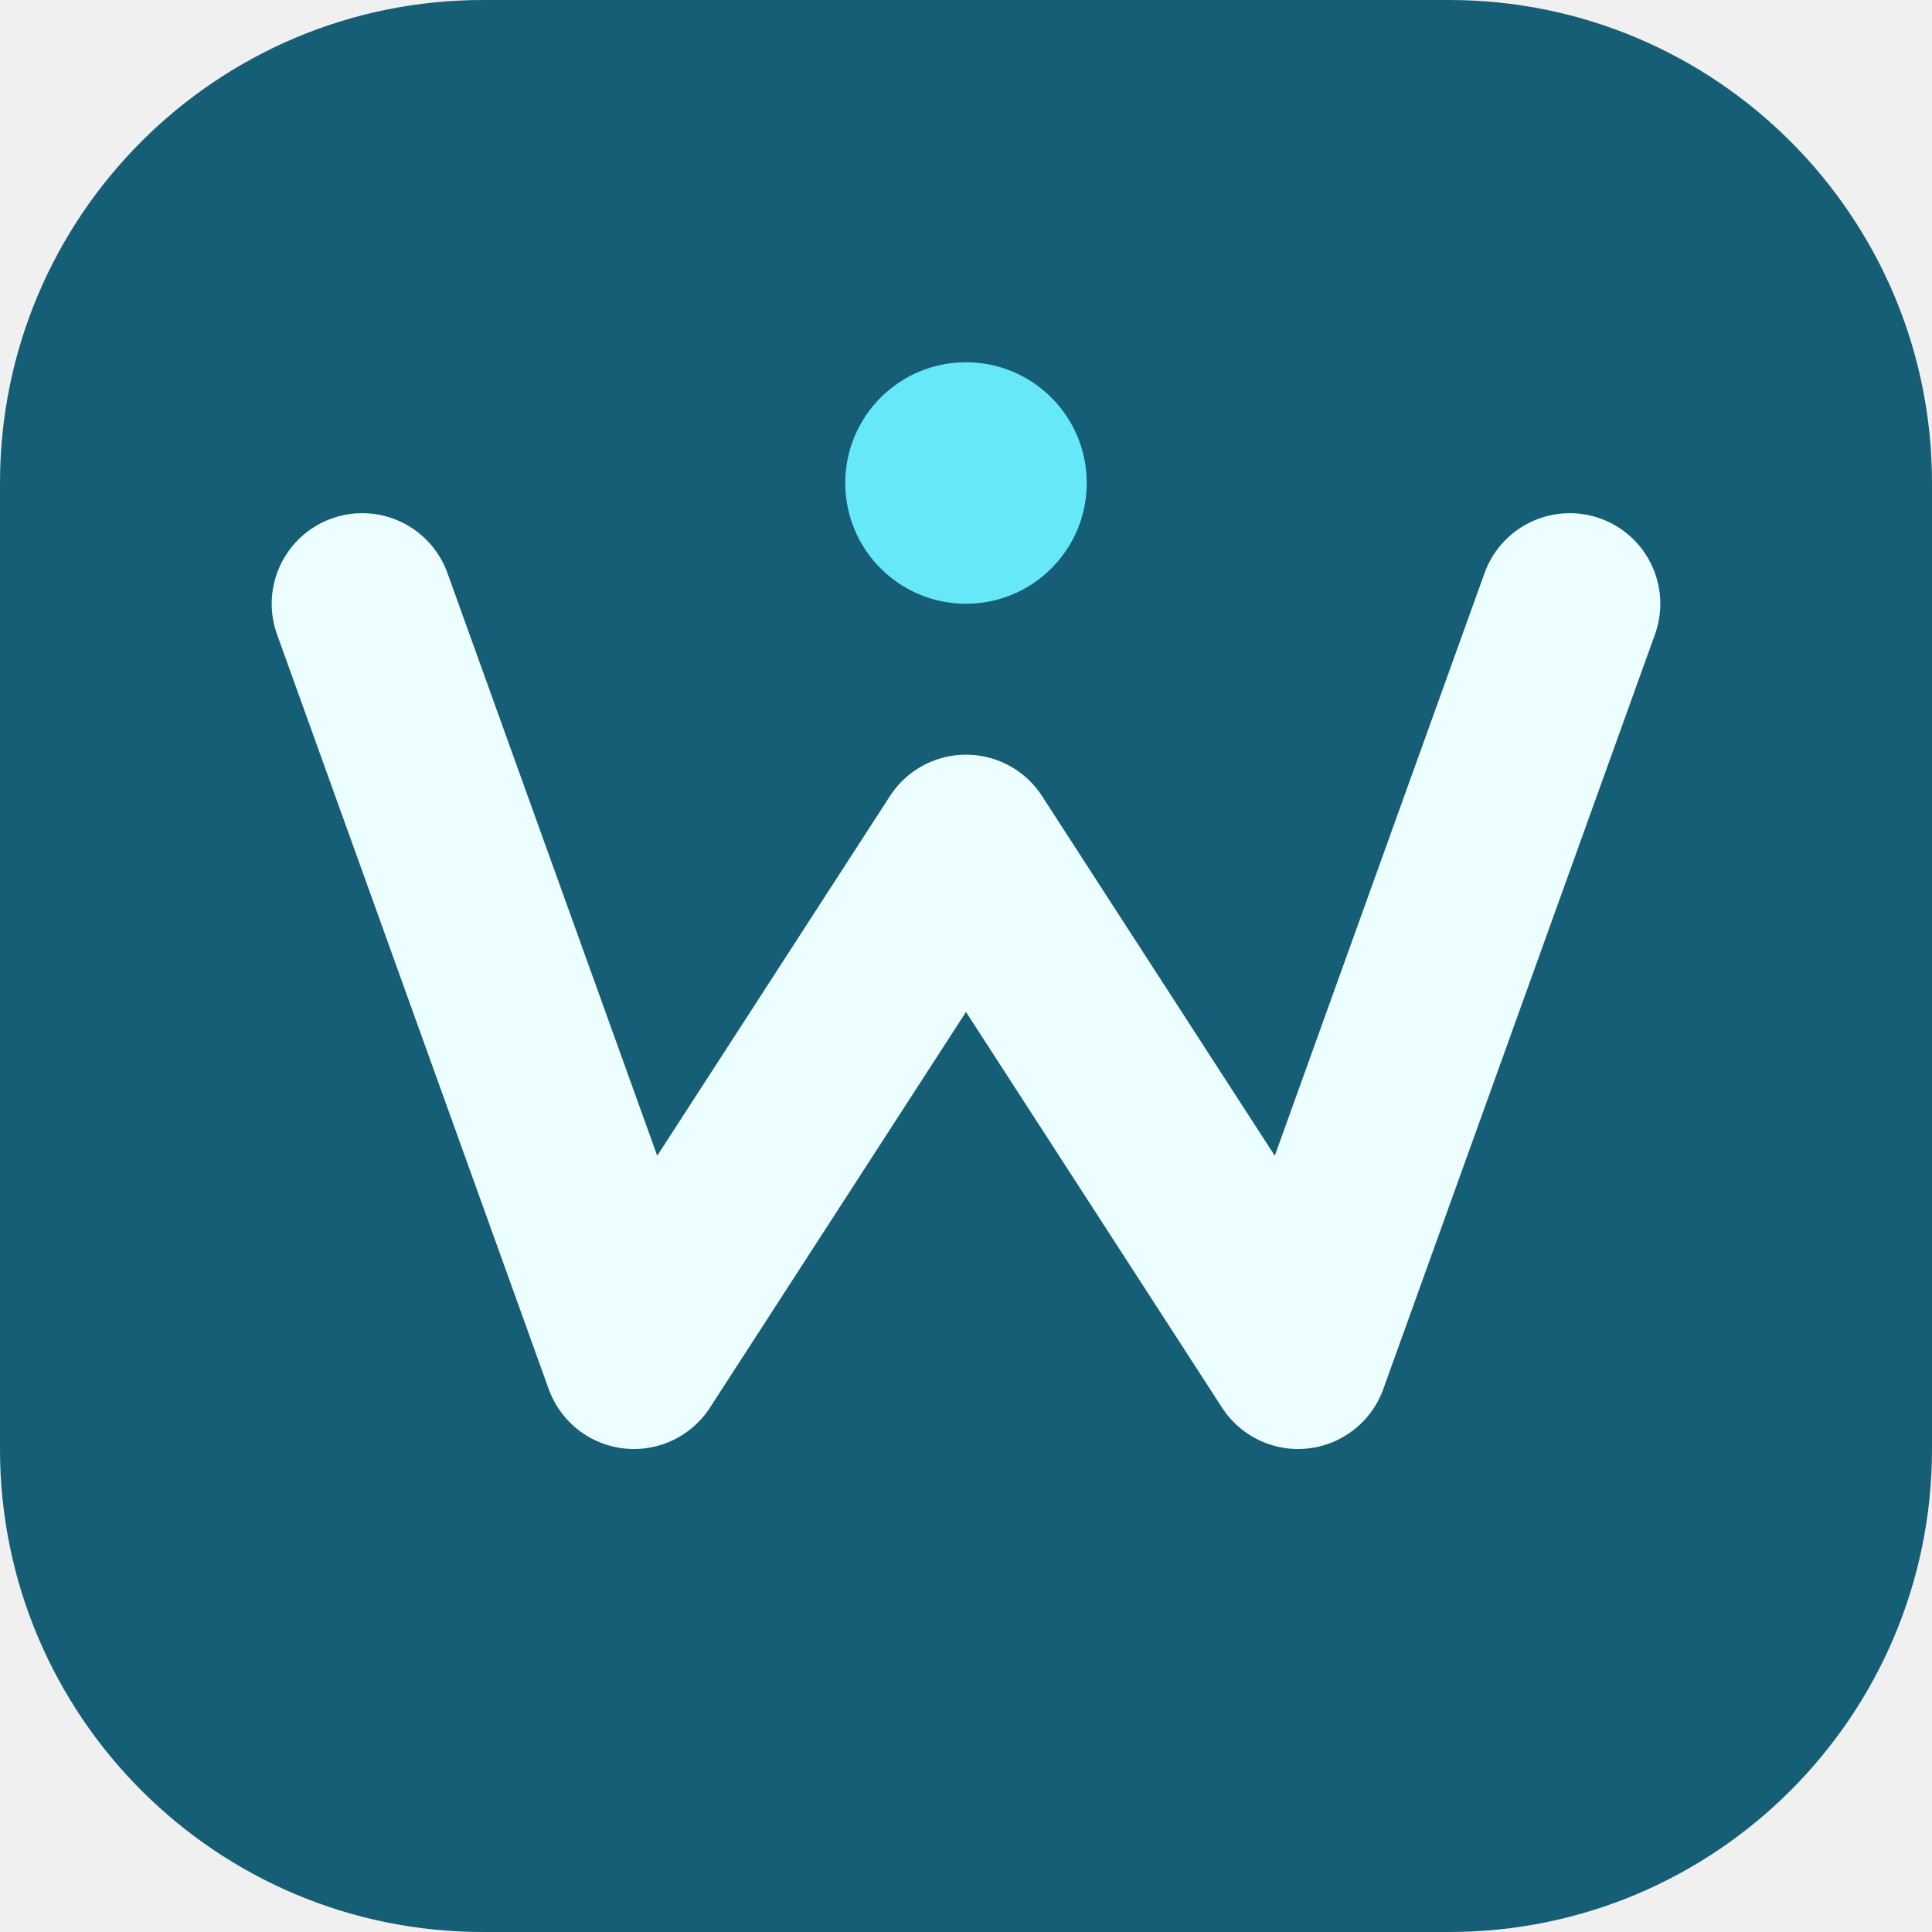
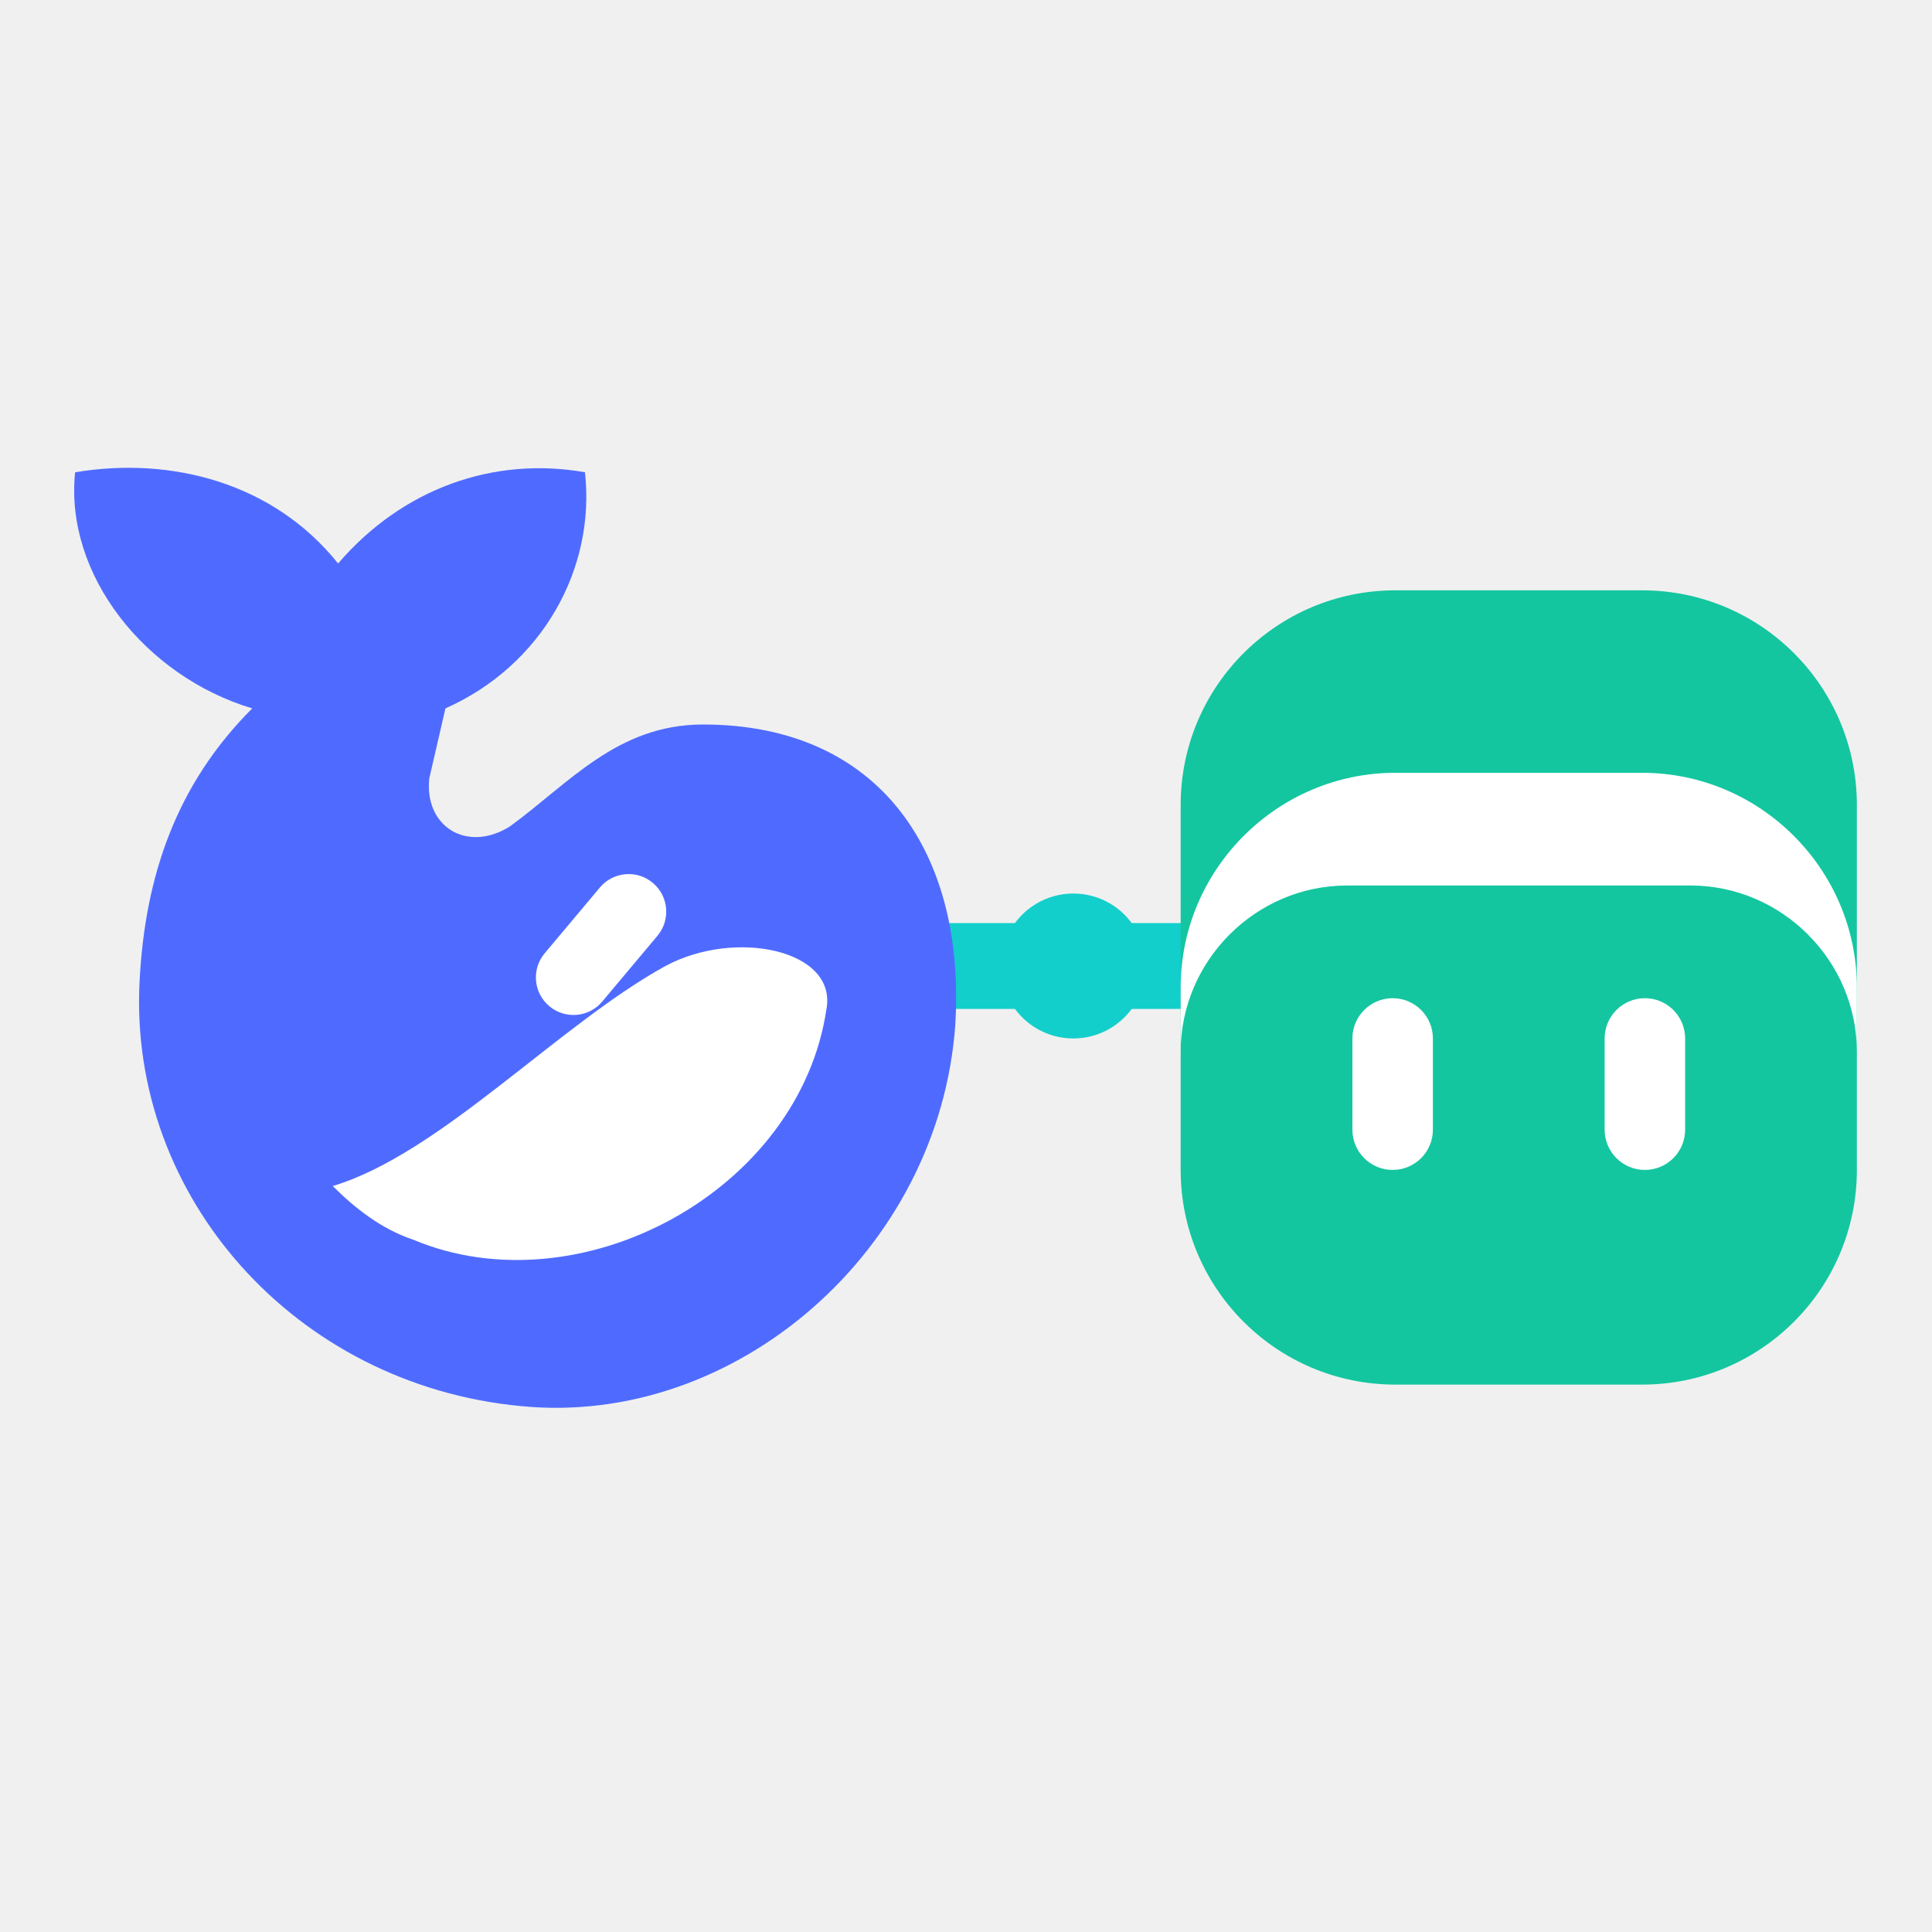
- <svg xmlns="http://www.w3.org/2000/svg" viewBox="0 0 64 64" role="img" aria-label="WorkBuddy integration">
-   <rect width="64" height="64" rx="16" fill="#155e75" />
-   <path d="m12 20 9 25 11-17 11 17 9-25" fill="none" stroke="#ecfeff" stroke-width="6" stroke-linecap="round" stroke-linejoin="round" />
-   <circle cx="32" cy="16" r="4" fill="#67e8f9" />
+ <svg xmlns="http://www.w3.org/2000/svg" width="36" height="36" viewBox="0 0 36 36" fill="none" role="img" aria-label="DSH and WorkBuddy connection">
+   <g id="connection" fill="#12CFCB">
+     <rect x="15.8" y="17.2" width="8" height="1.6" rx=".8" />
+     <circle cx="20" cy="18" r="1.35" />
+   </g>
+   <g id="whale">
+     <path fill="#4F6BFF" d="M4.7 13.2C2.7 12.6 1.2 10.7 1.4 8.8C3.2 8.5 5.1 9 6.3 10.5C7.5 9.1 9.2 8.5 10.9 8.8C11.1 10.6 10.1 12.4 8.3 13.2L8 14.5C7.9 15.4 8.7 15.9 9.5 15.4C10.6 14.6 11.5 13.5 13.1 13.5C16.4 13.5 18 15.9 17.8 19.1C17.5 23.3 13.7 26.6 9.7 26.2C5.5 25.8 2.4 22.3 2.6 18.3C2.7 16.3 3.3 14.6 4.7 13.2Z" />
+     <path fill="#FFF" d="M6.2 22.1C8.2 21.5 10.4 19.1 12.4 18C13.7 17.3 15.6 17.7 15.4 18.8C14.9 22.2 10.8 24.4 7.7 23.1C7.1 22.9 6.6 22.5 6.2 22.1Z" />
+     <rect x="10.5" y="16.1" width="1.4" height="3" rx=".7" fill="#FFF" transform="rotate(40 11.2 17.6)" />
+   </g>
+   <g id="robot">
+     <rect x="22" y="11" width="12.6" height="14.8" rx="4" fill="#13C6A0" />
+     <path fill="#FFF" d="M26 14.4H30.6C32.8 14.4 34.6 16.2 34.6 18.4V19.6C34.6 17.9 33.2 16.5 31.5 16.5H25.1C23.4 16.5 22 17.9 22 19.6V18.4C22 16.2 23.8 14.4 26 14.4Z" />
+     <rect x="25.2" y="18.6" width="1.5" height="3.2" rx=".75" fill="#FFF" />
+     <rect x="29.9" y="18.6" width="1.5" height="3.2" rx=".75" fill="#FFF" />
+   </g>
</svg>
